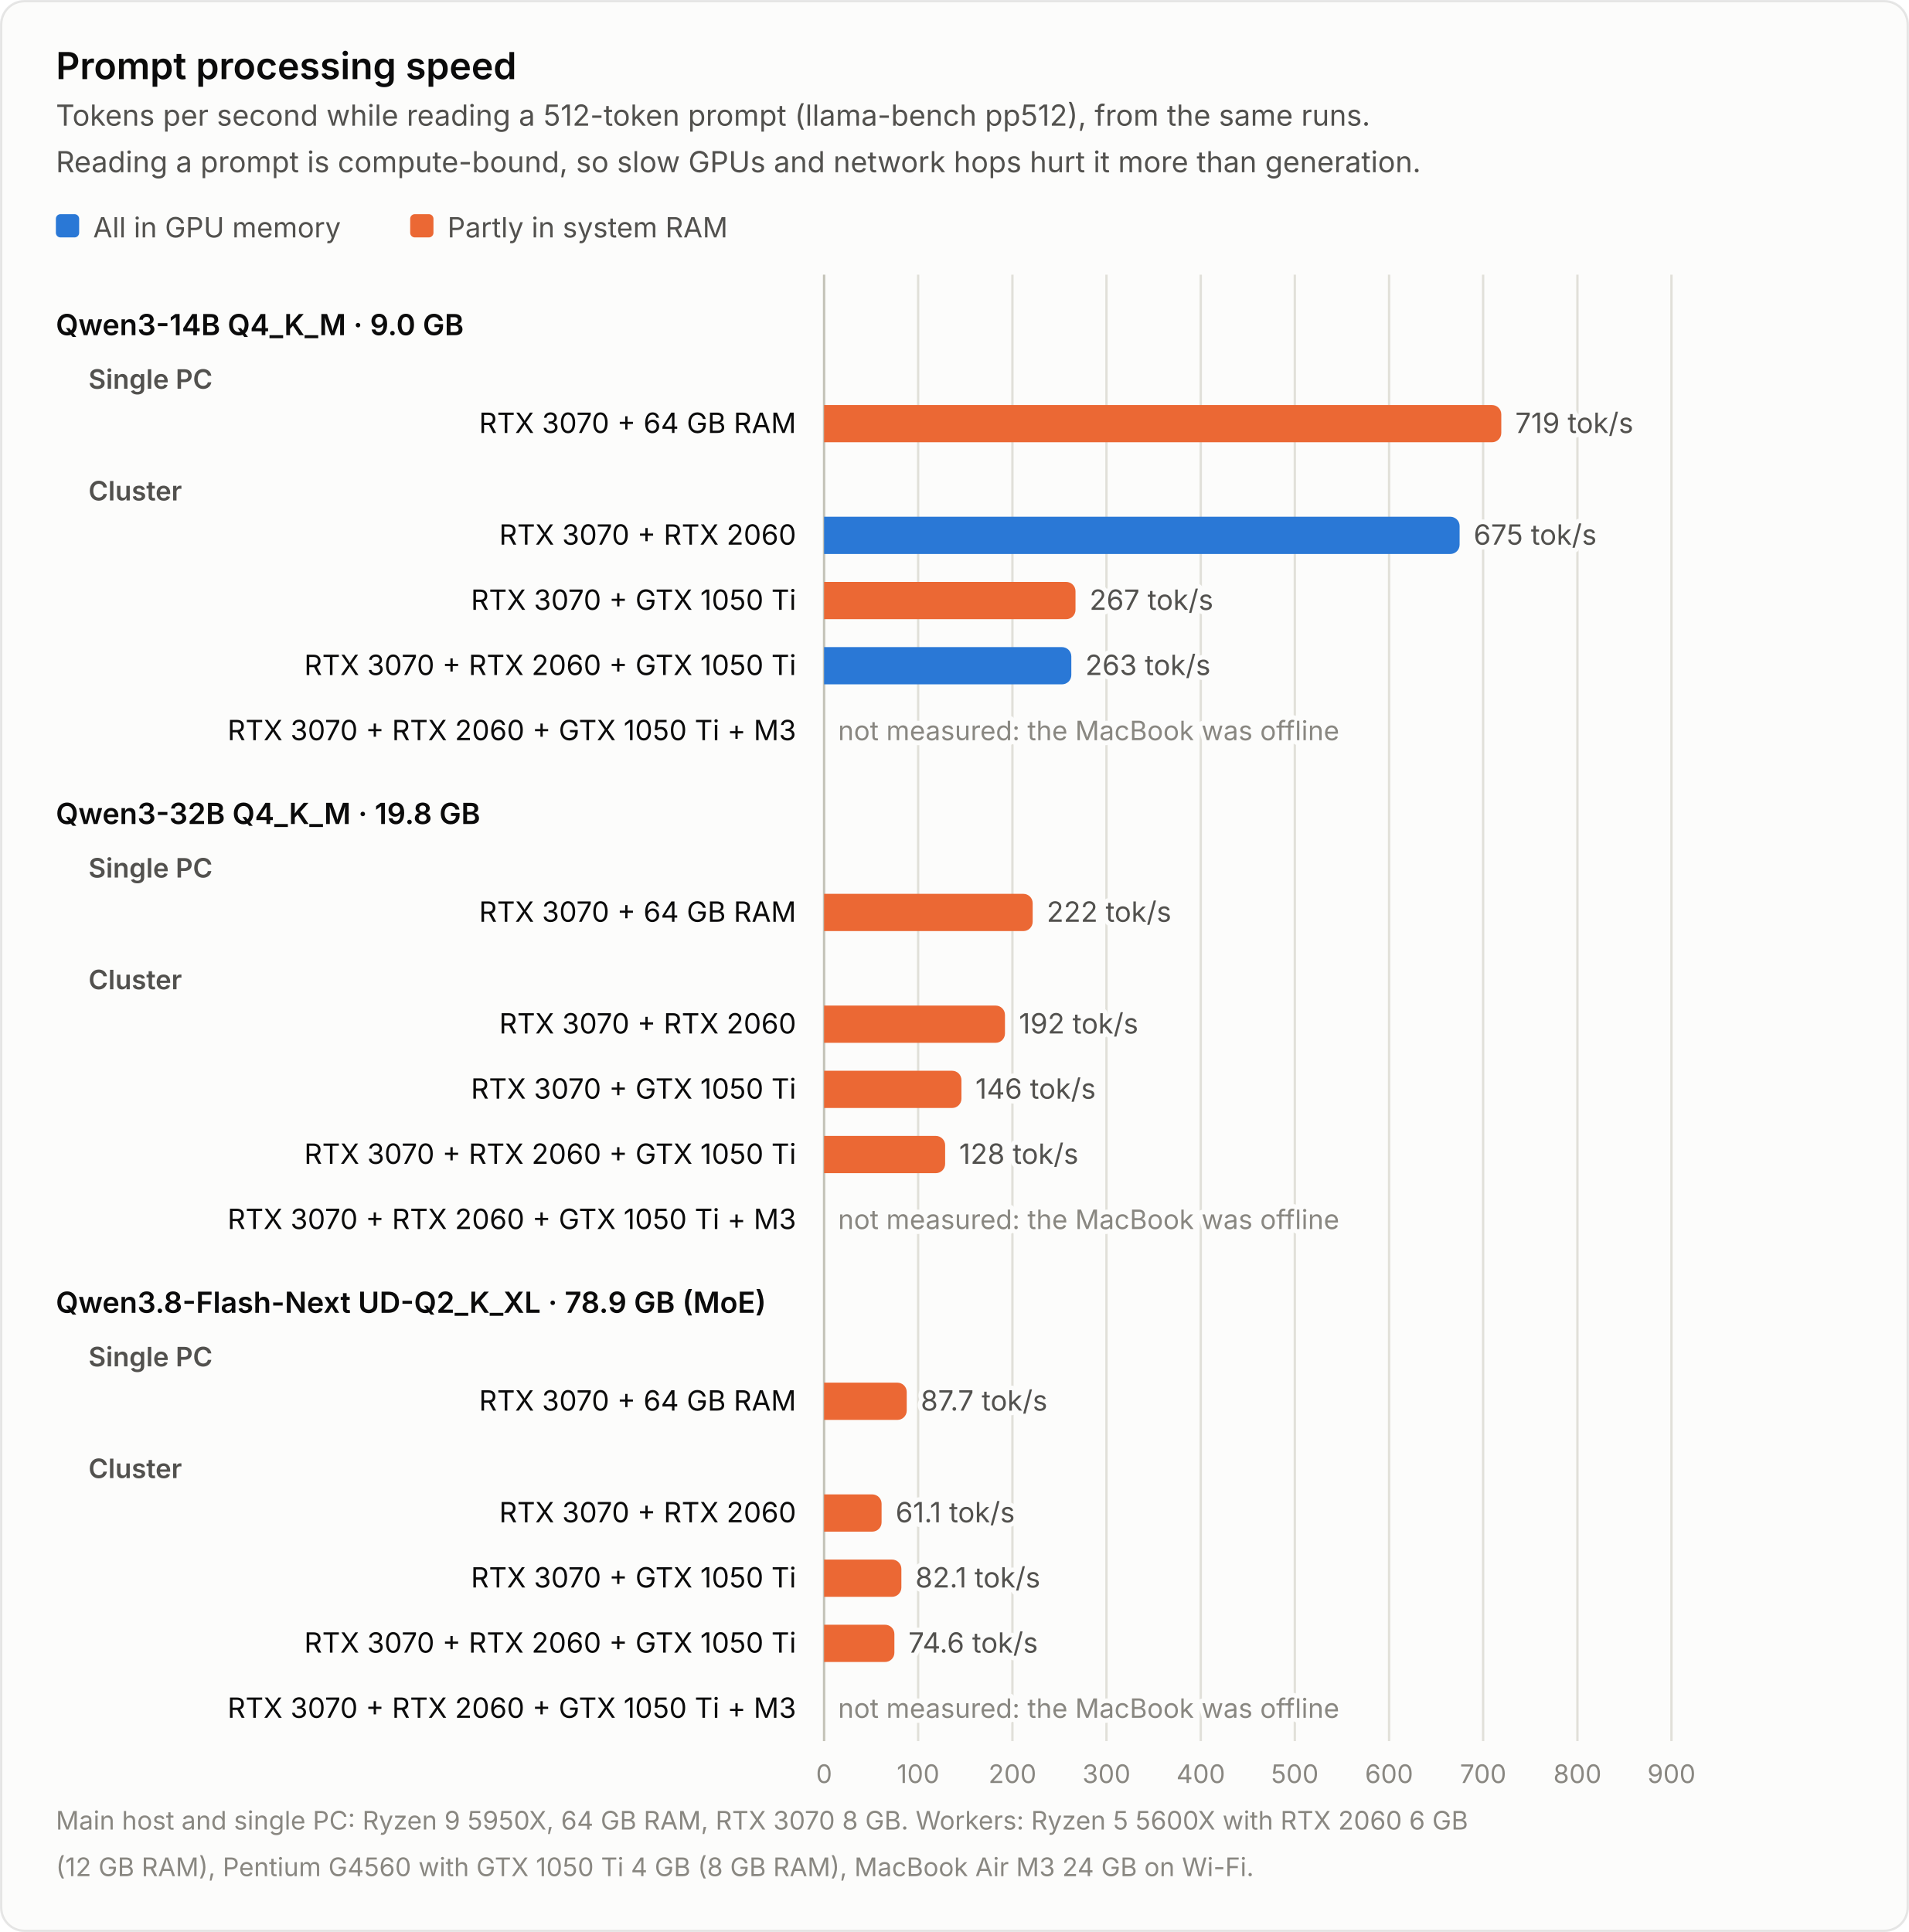
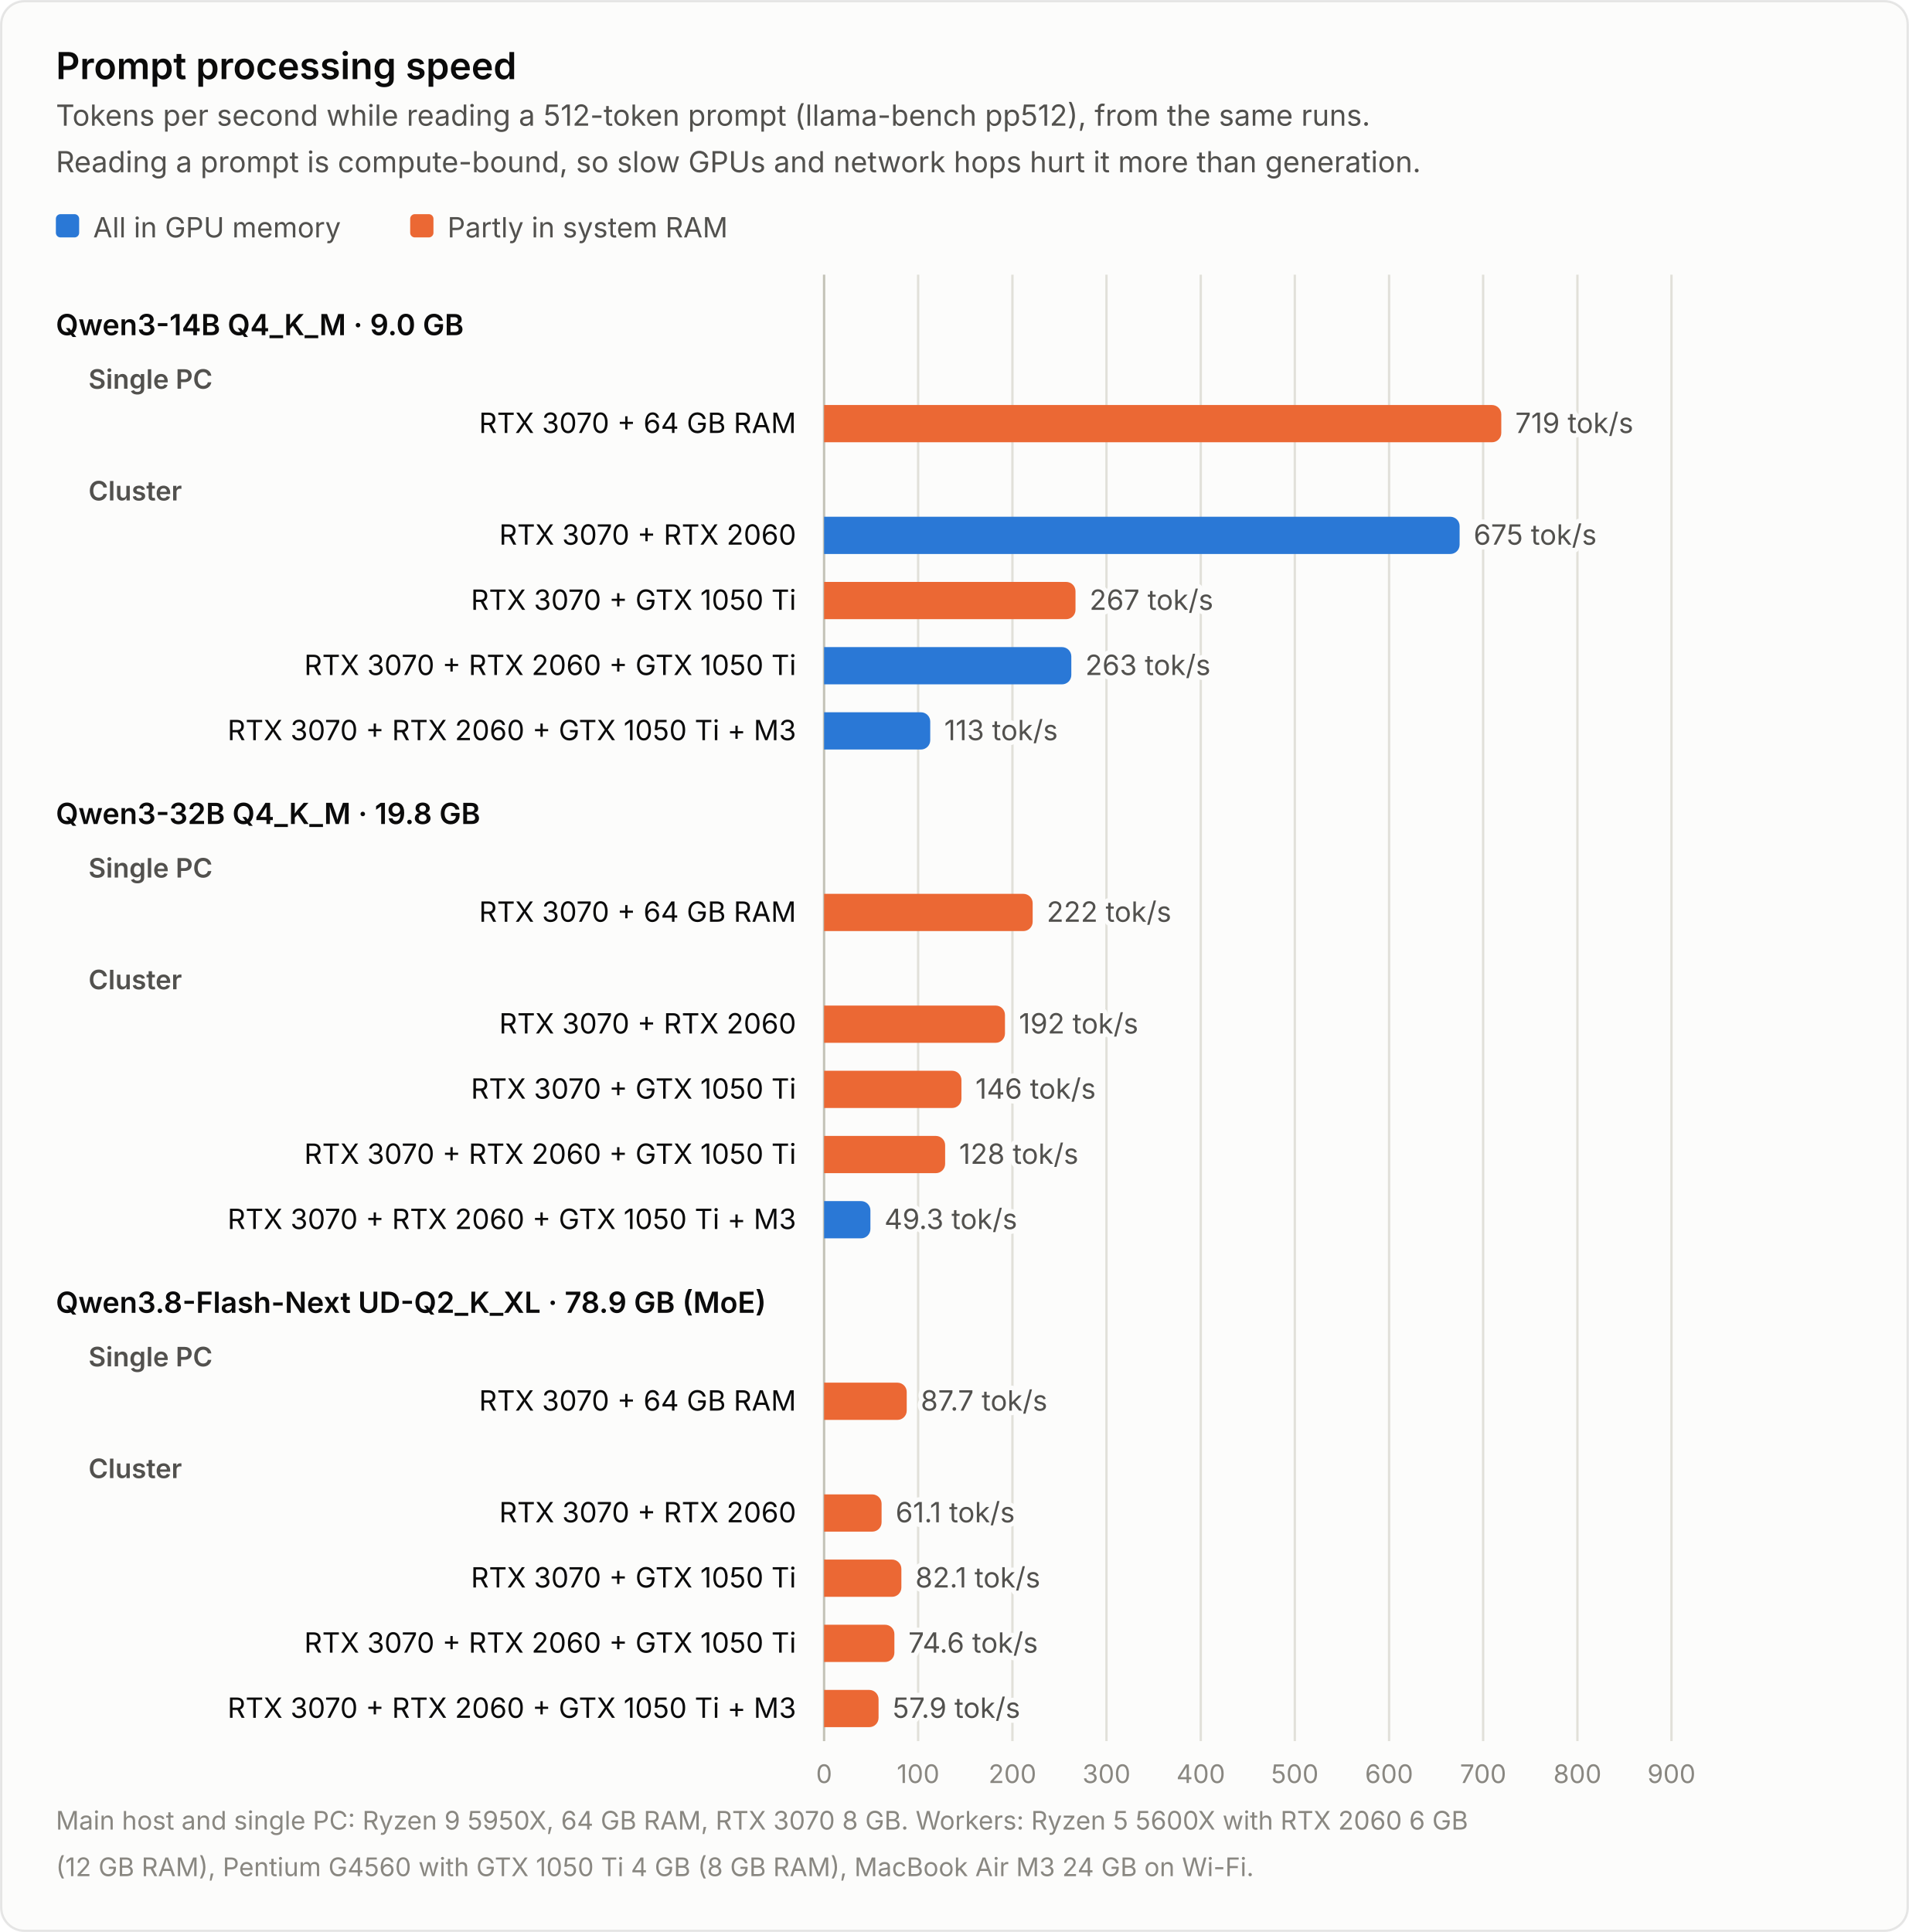
<svg xmlns="http://www.w3.org/2000/svg" width="820" height="830" viewBox="0 0 820 830" role="img" aria-labelledby="t-prompt-speed" font-family="system-ui, -apple-system, 'Segoe UI', sans-serif">
  <rect x="0.5" y="0.5" width="819" height="829" rx="10" fill="#fcfcfb" stroke="rgba(11,11,11,0.10)" />
  <text x="24.0" y="34.0" font-size="16" font-weight="600" fill="#0b0b0b" text-anchor="start" style="">Prompt processing speed</text>
  <text x="24.0" y="54.0" font-size="12.5" font-weight="400" fill="#52514e" text-anchor="start" style="">Tokens per second while reading a 512-token prompt (llama-bench pp512), from the same runs.</text>
  <text x="24.0" y="74.0" font-size="12.5" font-weight="400" fill="#52514e" text-anchor="start" style="">Reading a prompt is compute-bound, so slow GPUs and network hops hurt it more than generation.</text>
  <rect x="24" y="92" width="10" height="10" rx="2" fill="#2a78d6" />
  <text x="40.0" y="102.0" font-size="12" font-weight="400" fill="#52514e" text-anchor="start" style="">All in GPU memory</text>
  <rect x="176.2" y="92" width="10" height="10" rx="2" fill="#eb6834" />
  <text x="192.2" y="102.0" font-size="12" font-weight="400" fill="#52514e" text-anchor="start" style="">Partly in system RAM</text>
  <line x1="354.0" y1="118.0" x2="354.0" y2="748.0" stroke="#c3c2b7" stroke-width="1" />
  <text x="354.0" y="766.0" font-size="11" font-weight="400" fill="#898781" text-anchor="middle" style="font-variant-numeric: tabular-nums;">0</text>
  <line x1="394.4" y1="118.0" x2="394.4" y2="748.0" stroke="#e1e0d9" stroke-width="1" />
  <text x="394.4" y="766.0" font-size="11" font-weight="400" fill="#898781" text-anchor="middle" style="font-variant-numeric: tabular-nums;">100</text>
  <line x1="434.9" y1="118.0" x2="434.9" y2="748.0" stroke="#e1e0d9" stroke-width="1" />
  <text x="434.9" y="766.0" font-size="11" font-weight="400" fill="#898781" text-anchor="middle" style="font-variant-numeric: tabular-nums;">200</text>
  <line x1="475.3" y1="118.0" x2="475.3" y2="748.0" stroke="#e1e0d9" stroke-width="1" />
  <text x="475.3" y="766.0" font-size="11" font-weight="400" fill="#898781" text-anchor="middle" style="font-variant-numeric: tabular-nums;">300</text>
  <line x1="515.8" y1="118.0" x2="515.8" y2="748.0" stroke="#e1e0d9" stroke-width="1" />
  <text x="515.8" y="766.0" font-size="11" font-weight="400" fill="#898781" text-anchor="middle" style="font-variant-numeric: tabular-nums;">400</text>
  <line x1="556.2" y1="118.0" x2="556.2" y2="748.0" stroke="#e1e0d9" stroke-width="1" />
  <text x="556.2" y="766.0" font-size="11" font-weight="400" fill="#898781" text-anchor="middle" style="font-variant-numeric: tabular-nums;">500</text>
  <line x1="596.7" y1="118.0" x2="596.7" y2="748.0" stroke="#e1e0d9" stroke-width="1" />
  <text x="596.7" y="766.0" font-size="11" font-weight="400" fill="#898781" text-anchor="middle" style="font-variant-numeric: tabular-nums;">600</text>
  <line x1="637.1" y1="118.0" x2="637.1" y2="748.0" stroke="#e1e0d9" stroke-width="1" />
  <text x="637.1" y="766.0" font-size="11" font-weight="400" fill="#898781" text-anchor="middle" style="font-variant-numeric: tabular-nums;">700</text>
  <line x1="677.6" y1="118.0" x2="677.6" y2="748.0" stroke="#e1e0d9" stroke-width="1" />
  <text x="677.6" y="766.0" font-size="11" font-weight="400" fill="#898781" text-anchor="middle" style="font-variant-numeric: tabular-nums;">800</text>
  <line x1="718.0" y1="118.0" x2="718.0" y2="748.0" stroke="#e1e0d9" stroke-width="1" />
  <text x="718.0" y="766.0" font-size="11" font-weight="400" fill="#898781" text-anchor="middle" style="font-variant-numeric: tabular-nums;">900</text>
  <text x="24.0" y="144.0" font-size="12.5" font-weight="600" fill="#0b0b0b" text-anchor="start" style="">Qwen3-14B Q4_K_M · 9.0 GB</text>
  <text x="38.0" y="167.0" font-size="11.5" font-weight="600" fill="#52514e" text-anchor="start" style="">Single PC</text>
  <text x="342.0" y="186.0" font-size="12" font-weight="400" fill="#0b0b0b" text-anchor="end" style="">RTX 3070 + 64 GB RAM</text>
  <path d="M354.0,174.0 H640.9 A4.0,4.0 0 0 1 644.9,178.0 V186.0 A4.0,4.0 0 0 1 640.9,190.0 H354.0 Z" fill="#eb6834" />
  <text x="650.9" y="186.0" font-size="12" font-weight="400" fill="#52514e" text-anchor="start" style="font-variant-numeric: tabular-nums;" stroke="#fcfcfb" stroke-width="4" stroke-linejoin="round" paint-order="stroke">719 tok/s</text>
  <text x="38.0" y="215.0" font-size="11.5" font-weight="600" fill="#52514e" text-anchor="start" style="">Cluster</text>
  <text x="342.0" y="234.0" font-size="12" font-weight="400" fill="#0b0b0b" text-anchor="end" style="">RTX 3070 + RTX 2060</text>
  <path d="M354.0,222.0 H623.0 A4.0,4.0 0 0 1 627.0,226.0 V234.0 A4.0,4.0 0 0 1 623.0,238.0 H354.0 Z" fill="#2a78d6" />
  <text x="633.0" y="234.0" font-size="12" font-weight="400" fill="#52514e" text-anchor="start" style="font-variant-numeric: tabular-nums;" stroke="#fcfcfb" stroke-width="4" stroke-linejoin="round" paint-order="stroke">675 tok/s</text>
  <text x="342.0" y="262.0" font-size="12" font-weight="400" fill="#0b0b0b" text-anchor="end" style="">RTX 3070 + GTX 1050 Ti</text>
  <path d="M354.0,250.0 H458.0 A4.0,4.0 0 0 1 462.0,254.0 V262.0 A4.0,4.0 0 0 1 458.0,266.0 H354.0 Z" fill="#eb6834" />
  <text x="468.0" y="262.0" font-size="12" font-weight="400" fill="#52514e" text-anchor="start" style="font-variant-numeric: tabular-nums;" stroke="#fcfcfb" stroke-width="4" stroke-linejoin="round" paint-order="stroke">267 tok/s</text>
  <text x="342.0" y="290.0" font-size="12" font-weight="400" fill="#0b0b0b" text-anchor="end" style="">RTX 3070 + RTX 2060 + GTX 1050 Ti</text>
  <path d="M354.0,278.0 H456.2 A4.0,4.0 0 0 1 460.2,282.0 V290.0 A4.0,4.0 0 0 1 456.2,294.0 H354.0 Z" fill="#2a78d6" />
  <text x="466.2" y="290.0" font-size="12" font-weight="400" fill="#52514e" text-anchor="start" style="font-variant-numeric: tabular-nums;" stroke="#fcfcfb" stroke-width="4" stroke-linejoin="round" paint-order="stroke">263 tok/s</text>
  <text x="342.0" y="318.0" font-size="12" font-weight="400" fill="#0b0b0b" text-anchor="end" style="">RTX 3070 + RTX 2060 + GTX 1050 Ti + M3</text>
-   <text x="360.0" y="318.0" font-size="11.5" font-weight="400" fill="#898781" text-anchor="start" style="" stroke="#fcfcfb" stroke-width="4" stroke-linejoin="round" paint-order="stroke">not measured: the MacBook was offline</text>
+   <path d="M354.0,306.0 H395.6 A4.0,4.0 0 0 1 399.6,310.0 V318.0 A4.0,4.0 0 0 1 395.6,322.0 H354.0 Z" fill="#2a78d6" />
+   <text x="405.6" y="318.0" font-size="12" font-weight="400" fill="#52514e" text-anchor="start" style="font-variant-numeric: tabular-nums;" stroke="#fcfcfb" stroke-width="4" stroke-linejoin="round" paint-order="stroke">113 tok/s</text>
  <text x="24.0" y="354.0" font-size="12.5" font-weight="600" fill="#0b0b0b" text-anchor="start" style="">Qwen3-32B Q4_K_M · 19.8 GB</text>
  <text x="38.0" y="377.0" font-size="11.5" font-weight="600" fill="#52514e" text-anchor="start" style="">Single PC</text>
  <text x="342.0" y="396.0" font-size="12" font-weight="400" fill="#0b0b0b" text-anchor="end" style="">RTX 3070 + 64 GB RAM</text>
  <path d="M354.0,384.0 H439.6 A4.0,4.0 0 0 1 443.6,388.0 V396.0 A4.0,4.0 0 0 1 439.6,400.0 H354.0 Z" fill="#eb6834" />
  <text x="449.6" y="396.0" font-size="12" font-weight="400" fill="#52514e" text-anchor="start" style="font-variant-numeric: tabular-nums;" stroke="#fcfcfb" stroke-width="4" stroke-linejoin="round" paint-order="stroke">222 tok/s</text>
  <text x="38.0" y="425.0" font-size="11.5" font-weight="600" fill="#52514e" text-anchor="start" style="">Cluster</text>
  <text x="342.0" y="444.0" font-size="12" font-weight="400" fill="#0b0b0b" text-anchor="end" style="">RTX 3070 + RTX 2060</text>
  <path d="M354.0,432.0 H427.7 A4.0,4.0 0 0 1 431.7,436.0 V444.0 A4.0,4.0 0 0 1 427.7,448.0 H354.0 Z" fill="#eb6834" />
  <text x="437.7" y="444.0" font-size="12" font-weight="400" fill="#52514e" text-anchor="start" style="font-variant-numeric: tabular-nums;" stroke="#fcfcfb" stroke-width="4" stroke-linejoin="round" paint-order="stroke">192 tok/s</text>
  <text x="342.0" y="472.0" font-size="12" font-weight="400" fill="#0b0b0b" text-anchor="end" style="">RTX 3070 + GTX 1050 Ti</text>
  <path d="M354.0,460.0 H409.0 A4.0,4.0 0 0 1 413.0,464.0 V472.0 A4.0,4.0 0 0 1 409.0,476.0 H354.0 Z" fill="#eb6834" />
  <text x="419.0" y="472.0" font-size="12" font-weight="400" fill="#52514e" text-anchor="start" style="font-variant-numeric: tabular-nums;" stroke="#fcfcfb" stroke-width="4" stroke-linejoin="round" paint-order="stroke">146 tok/s</text>
  <text x="342.0" y="500.0" font-size="12" font-weight="400" fill="#0b0b0b" text-anchor="end" style="">RTX 3070 + RTX 2060 + GTX 1050 Ti</text>
  <path d="M354.0,488.0 H402.0 A4.0,4.0 0 0 1 406.0,492.0 V500.0 A4.0,4.0 0 0 1 402.0,504.0 H354.0 Z" fill="#eb6834" />
  <text x="412.0" y="500.0" font-size="12" font-weight="400" fill="#52514e" text-anchor="start" style="font-variant-numeric: tabular-nums;" stroke="#fcfcfb" stroke-width="4" stroke-linejoin="round" paint-order="stroke">128 tok/s</text>
  <text x="342.0" y="528.0" font-size="12" font-weight="400" fill="#0b0b0b" text-anchor="end" style="">RTX 3070 + RTX 2060 + GTX 1050 Ti + M3</text>
-   <text x="360.0" y="528.0" font-size="11.5" font-weight="400" fill="#898781" text-anchor="start" style="" stroke="#fcfcfb" stroke-width="4" stroke-linejoin="round" paint-order="stroke">not measured: the MacBook was offline</text>
+   <path d="M354.0,516.0 H369.9 A4.0,4.0 0 0 1 373.9,520.0 V528.0 A4.0,4.0 0 0 1 369.9,532.0 H354.0 Z" fill="#2a78d6" />
+   <text x="379.9" y="528.0" font-size="12" font-weight="400" fill="#52514e" text-anchor="start" style="font-variant-numeric: tabular-nums;" stroke="#fcfcfb" stroke-width="4" stroke-linejoin="round" paint-order="stroke">49.3 tok/s</text>
  <text x="24.0" y="564.0" font-size="12.5" font-weight="600" fill="#0b0b0b" text-anchor="start" style="">Qwen3.8-Flash-Next UD-Q2_K_XL · 78.9 GB (MoE)</text>
  <text x="38.0" y="587.0" font-size="11.5" font-weight="600" fill="#52514e" text-anchor="start" style="">Single PC</text>
  <text x="342.0" y="606.0" font-size="12" font-weight="400" fill="#0b0b0b" text-anchor="end" style="">RTX 3070 + 64 GB RAM</text>
  <path d="M354.0,594.0 H385.5 A4.0,4.0 0 0 1 389.5,598.0 V606.0 A4.0,4.0 0 0 1 385.5,610.0 H354.0 Z" fill="#eb6834" />
  <text x="395.5" y="606.0" font-size="12" font-weight="400" fill="#52514e" text-anchor="start" style="font-variant-numeric: tabular-nums;" stroke="#fcfcfb" stroke-width="4" stroke-linejoin="round" paint-order="stroke">87.7 tok/s</text>
  <text x="38.0" y="635.0" font-size="11.5" font-weight="600" fill="#52514e" text-anchor="start" style="">Cluster</text>
  <text x="342.0" y="654.0" font-size="12" font-weight="400" fill="#0b0b0b" text-anchor="end" style="">RTX 3070 + RTX 2060</text>
  <path d="M354.0,642.0 H374.7 A4.0,4.0 0 0 1 378.7,646.0 V654.0 A4.0,4.0 0 0 1 374.7,658.0 H354.0 Z" fill="#eb6834" />
  <text x="384.7" y="654.0" font-size="12" font-weight="400" fill="#52514e" text-anchor="start" style="font-variant-numeric: tabular-nums;" stroke="#fcfcfb" stroke-width="4" stroke-linejoin="round" paint-order="stroke">61.1 tok/s</text>
  <text x="342.0" y="682.0" font-size="12" font-weight="400" fill="#0b0b0b" text-anchor="end" style="">RTX 3070 + GTX 1050 Ti</text>
  <path d="M354.0,670.0 H383.2 A4.0,4.0 0 0 1 387.2,674.0 V682.0 A4.0,4.0 0 0 1 383.2,686.0 H354.0 Z" fill="#eb6834" />
  <text x="393.2" y="682.0" font-size="12" font-weight="400" fill="#52514e" text-anchor="start" style="font-variant-numeric: tabular-nums;" stroke="#fcfcfb" stroke-width="4" stroke-linejoin="round" paint-order="stroke">82.1 tok/s</text>
  <text x="342.0" y="710.0" font-size="12" font-weight="400" fill="#0b0b0b" text-anchor="end" style="">RTX 3070 + RTX 2060 + GTX 1050 Ti</text>
  <path d="M354.0,698.0 H380.2 A4.0,4.0 0 0 1 384.2,702.0 V710.0 A4.0,4.0 0 0 1 380.2,714.0 H354.0 Z" fill="#eb6834" />
  <text x="390.2" y="710.0" font-size="12" font-weight="400" fill="#52514e" text-anchor="start" style="font-variant-numeric: tabular-nums;" stroke="#fcfcfb" stroke-width="4" stroke-linejoin="round" paint-order="stroke">74.6 tok/s</text>
  <text x="342.0" y="738.0" font-size="12" font-weight="400" fill="#0b0b0b" text-anchor="end" style="">RTX 3070 + RTX 2060 + GTX 1050 Ti + M3</text>
-   <text x="360.0" y="738.0" font-size="11.5" font-weight="400" fill="#898781" text-anchor="start" style="" stroke="#fcfcfb" stroke-width="4" stroke-linejoin="round" paint-order="stroke">not measured: the MacBook was offline</text>
+   <path d="M354.0,726.0 H373.4 A4.0,4.0 0 0 1 377.4,730.0 V738.0 A4.0,4.0 0 0 1 373.4,742.0 H354.0 Z" fill="#eb6834" />
+   <text x="383.4" y="738.0" font-size="12" font-weight="400" fill="#52514e" text-anchor="start" style="font-variant-numeric: tabular-nums;" stroke="#fcfcfb" stroke-width="4" stroke-linejoin="round" paint-order="stroke">57.9 tok/s</text>
  <text x="24.0" y="786.0" font-size="11" font-weight="400" fill="#898781" text-anchor="start" style="">Main host and single PC: Ryzen 9 5950X, 64 GB RAM, RTX 3070 8 GB. Workers: Ryzen 5 5600X with RTX 2060 6 GB</text>
  <text x="24.0" y="806.0" font-size="11" font-weight="400" fill="#898781" text-anchor="start" style="">(12 GB RAM), Pentium G4560 with GTX 1050 Ti 4 GB (8 GB RAM), MacBook Air M3 24 GB on Wi-Fi.</text>
</svg>
